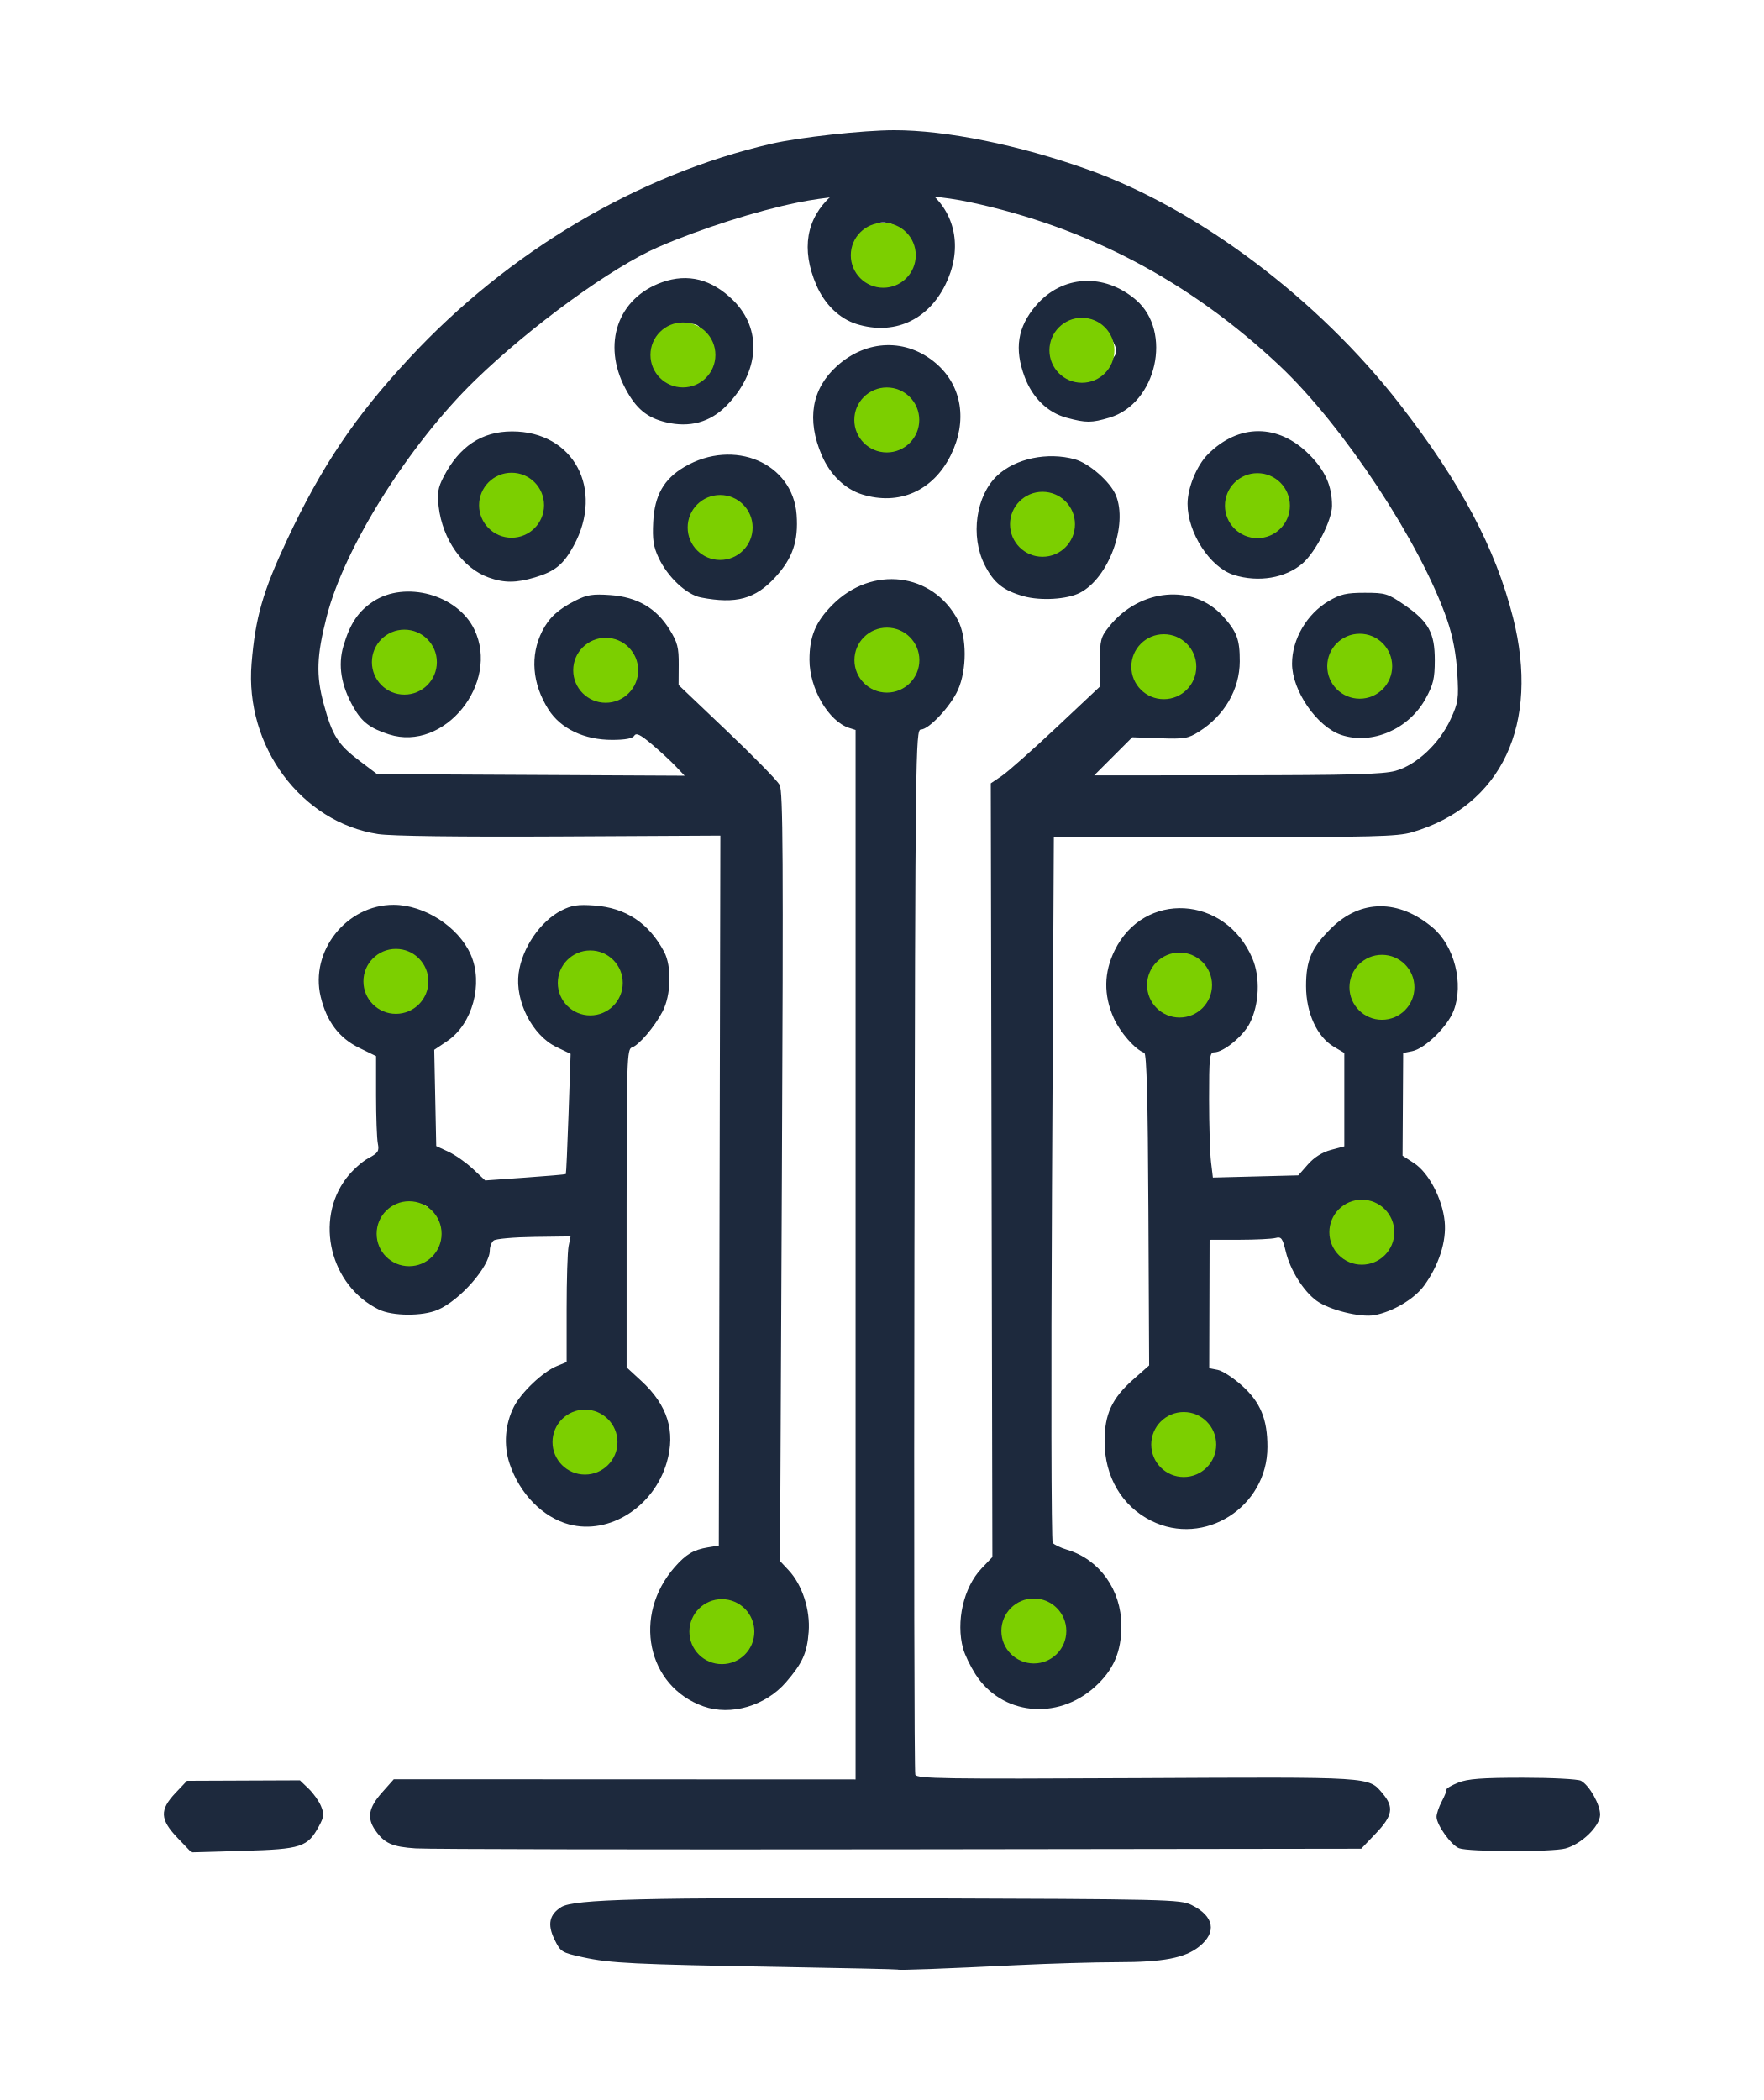
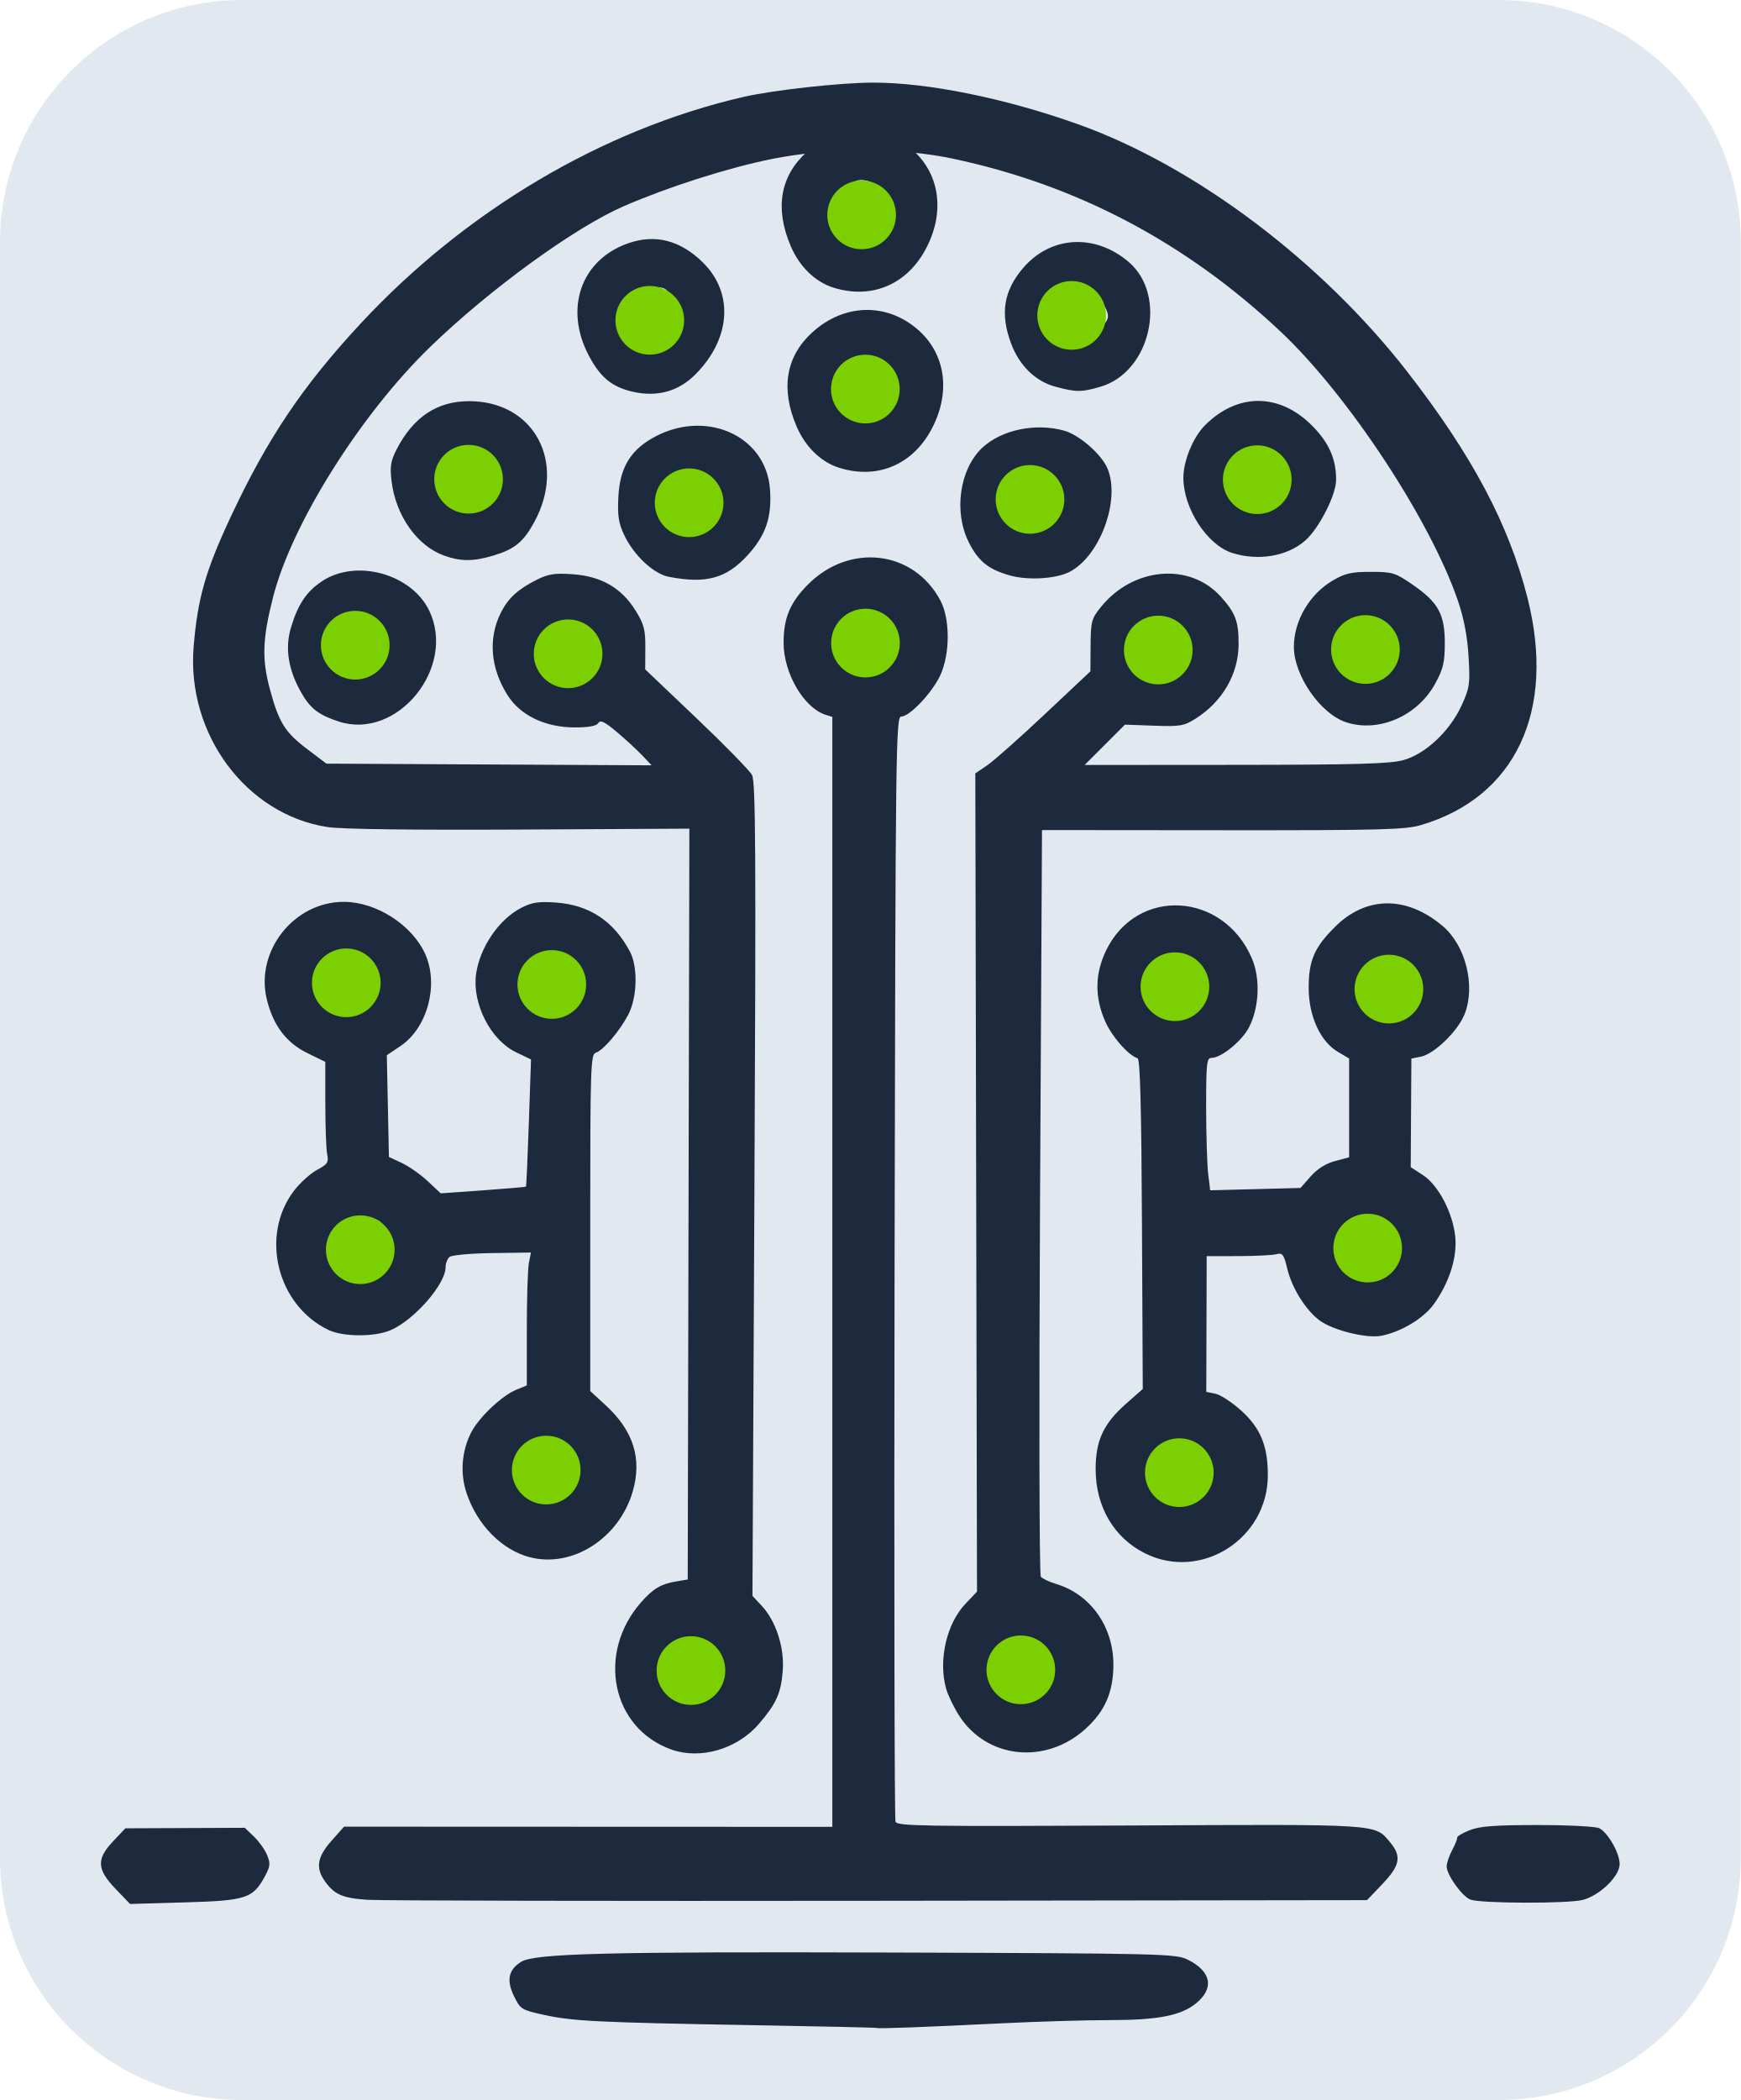
- <svg xmlns="http://www.w3.org/2000/svg" width="210mm" height="250mm" viewBox="0 0 210 250" version="1.1" id="svg5" xml:space="preserve">
+ <svg xmlns="http://www.w3.org/2000/svg" width="195.985mm" height="236.385mm" viewBox="0 0 195.985 236.385" version="1.1" id="svg5" xml:space="preserve">
  <defs id="defs2" />
-   <g id="layer1">
+   <g id="layer1" transform="translate(-8.14474,-6.199816)">
+     <rect style="fill:#e2e8f0;fill-opacity:1;stroke:none;stroke-width:1;stop-color:#000000" id="rect313" width="195.985" height="236.385" x="8.145" y="6.2" ry="27.247" />
    <g id="g16532" transform="translate(-3.296386,-9.728854)">
      <g id="g5778" transform="translate(0.1019745,0.01773491)" style="fill:#1d293d;fill-opacity:1">
        <path style="fill:#1d293d;fill-opacity:1;stroke-width:0.366" d="m 110.071,244.187 c -0.045,-0.04 -6.34,-0.182 -13.988,-0.316 -17.461,-0.305 -20.228,-0.442 -23.495,-1.156 -2.552,-0.558 -2.661,-0.627 -3.397,-2.147 -0.852,-1.761 -0.6,-2.939 0.819,-3.825 1.512,-0.944 9.687,-1.151 41.456,-1.047 30.768,0.1 32.249,0.135 33.587,0.8 2.687,1.334 3.034,3.243 0.901,4.951 -1.699,1.36 -4.292,1.856 -9.699,1.856 -2.673,0 -8.113,0.161 -12.088,0.357 -8.683,0.429 -13.985,0.627 -14.097,0.529 z M 24.346,228.526 c -2.114,-2.207 -2.17,-3.348 -0.261,-5.365 l 1.372,-1.449 6.721,-0.028 6.721,-0.028 1.028,0.985 c 0.566,0.542 1.233,1.478 1.482,2.081 0.388,0.937 0.355,1.279 -0.228,2.362 -1.36,2.525 -2.096,2.767 -9.011,2.967 l -6.192,0.179 -1.633,-1.704 z m 28.374,1.236 c -2.853,-0.19 -3.782,-0.607 -4.867,-2.186 -0.994,-1.446 -0.774,-2.672 0.8,-4.446 l 1.422,-1.602 27.487,0.01 27.487,0.01 V 159.081 96.612 l -0.756,-0.24 c -2.453,-0.779 -4.733,-4.683 -4.733,-8.106 0,-2.787 0.728,-4.532 2.735,-6.551 4.704,-4.733 11.929,-3.859 14.925,1.804 1.086,2.054 1.091,5.931 0.01,8.34 -0.877,1.955 -3.456,4.703 -4.415,4.703 -0.62,0 -0.655,2.882 -0.761,61.934 -0.061,34.064 -0.013,62.182 0.106,62.484 0.191,0.484 3.35,0.534 26.385,0.417 28.321,-0.145 27.546,-0.194 29.268,1.853 1.351,1.605 1.171,2.63 -0.831,4.728 l -1.738,1.821 -54.89,0.072 c -30.189,0.04 -56.125,-0.01 -57.634,-0.111 z M 111.234,89.819 c -0.096,-0.096 -0.393,0.188 -0.659,0.632 -0.463,0.771 -0.455,0.779 0.175,0.175 0.363,-0.347 0.581,-0.71 0.484,-0.807 z m 0.456,-1.084 c 0.433,-0.598 -0.477,-2.408 -1.62,-3.222 -0.62,-0.442 -1.018,-0.625 -0.883,-0.407 0.136,0.22 -0.079,0.481 -0.483,0.587 -0.534,0.14 -0.728,0.5 -0.728,1.354 0,0.957 0.195,1.237 1.098,1.578 0.604,0.228 1.098,0.645 1.098,0.928 0,0.436 0.096,0.438 0.64,0.011 0.352,-0.276 0.747,-0.649 0.877,-0.829 z m 65.202,141.006 c -0.937,-0.353 -2.681,-2.787 -2.681,-3.741 0,-0.366 0.281,-1.192 0.624,-1.836 0.343,-0.644 0.596,-1.279 0.561,-1.411 -0.035,-0.132 0.593,-0.502 1.396,-0.823 1.136,-0.455 2.84,-0.584 7.697,-0.584 3.431,0 6.541,0.163 6.913,0.361 1.012,0.542 2.317,2.869 2.283,4.071 -0.039,1.363 -2.228,3.479 -4.131,3.991 -1.615,0.435 -11.49,0.412 -12.661,-0.029 z m -89.956,-16.892 c -6.728,-2.385 -8.471,-10.824 -3.424,-16.573 1.356,-1.544 2.241,-2.069 3.973,-2.357 l 1.281,-0.213 0.093,-42.259 0.093,-42.259 -19.122,0.102 c -12.015,0.064 -20.048,-0.041 -21.614,-0.281 -9.165,-1.408 -15.893,-10.472 -15.075,-20.313 0.455,-5.473 1.34,-8.559 4.221,-14.705 4.11,-8.768 8.074,-14.657 14.582,-21.661 11.805,-12.705 27.226,-21.84 43.043,-25.497 3.361,-0.777 10.952,-1.618 14.647,-1.622 6.175,-0.008 14.907,1.767 23.106,4.696 13.154,4.699 27.371,15.399 37.083,27.906 7.259,9.348 11.388,17.124 13.487,25.394 3.229,12.724 -1.34,22.449 -12.02,25.586 -1.743,0.512 -4.68,0.587 -22.322,0.572 l -20.315,-0.018 -0.222,41.82 c -0.122,23.001 -0.083,41.999 0.087,42.218 0.17,0.219 0.943,0.588 1.718,0.82 3.855,1.155 6.44,4.771 6.454,9.028 0.01,3.117 -0.939,5.309 -3.165,7.31 -4.509,4.054 -11.13,3.332 -14.227,-1.552 -0.596,-0.939 -1.244,-2.289 -1.442,-3.001 -0.891,-3.208 0.046,-7.308 2.183,-9.555 l 1.296,-1.362 -0.095,-46.053 -0.095,-46.053 1.33,-0.902 c 0.731,-0.496 3.647,-3.081 6.478,-5.744 l 5.149,-4.842 0.021,-2.913 c 0.019,-2.695 0.105,-3.018 1.154,-4.319 3.625,-4.499 9.997,-5.057 13.497,-1.183 1.669,1.847 2.022,2.79 2.012,5.381 -0.013,3.333 -1.821,6.453 -4.847,8.363 -1.303,0.823 -1.747,0.897 -4.693,0.79 l -3.254,-0.118 -2.27,2.27 -2.27,2.27 16.997,-0.012 c 13.5,-0.01 17.383,-0.119 18.873,-0.53 2.501,-0.69 5.245,-3.262 6.569,-6.156 0.91,-1.99 0.971,-2.415 0.786,-5.514 -0.135,-2.256 -0.526,-4.31 -1.192,-6.26 C 172.364,74.429 163.115,60.386 155.518,53.239 144.851,43.205 132.62,36.749 118.642,33.775 c -5.992,-1.275 -14.027,-1.259 -20.443,0.04 -4.944,1.001 -11.604,3.125 -16.618,5.299 -5.541,2.402 -15.164,9.398 -21.841,15.878 -7.833,7.601 -15.554,19.9 -17.652,28.115 -1.203,4.711 -1.282,6.979 -0.363,10.381 1.023,3.789 1.69,4.851 4.266,6.796 l 2.099,1.585 18.306,0.095 18.306,0.095 -1.078,-1.135 c -0.593,-0.624 -1.875,-1.806 -2.848,-2.626 -1.357,-1.143 -1.841,-1.376 -2.074,-0.999 -0.202,0.327 -1.079,0.492 -2.621,0.494 -3.336,0.004 -6.144,-1.335 -7.594,-3.621 -1.942,-3.063 -2.211,-6.419 -0.747,-9.318 0.811,-1.607 1.915,-2.619 3.992,-3.662 1.358,-0.682 2.039,-0.788 4.124,-0.639 3.196,0.229 5.474,1.554 7.047,4.099 0.946,1.531 1.105,2.142 1.091,4.199 l -0.016,2.407 5.769,5.489 c 3.173,3.019 5.99,5.901 6.26,6.404 0.407,0.758 0.453,8.77 0.269,46.656 l -0.222,45.742 1.026,1.098 c 1.62,1.733 2.588,4.711 2.385,7.335 -0.195,2.522 -0.727,3.706 -2.686,5.98 -2.442,2.834 -6.573,4.047 -9.84,2.888 z m 39.704,-6.14 c -0.302,-0.195 -0.714,-0.355 -0.915,-0.355 -0.201,0 -0.119,0.16 0.183,0.355 0.302,0.195 0.714,0.355 0.915,0.355 0.201,0 0.119,-0.16 -0.183,-0.355 z m -34.474,-0.533 c 0.449,-0.449 -0.192,-0.438 -1.57,0.026 l -1.464,0.493 1.418,-0.161 c 0.78,-0.088 1.507,-0.25 1.616,-0.359 z m -3.949,-0.337 c 0,-0.076 -0.288,-0.364 -0.64,-0.64 -0.58,-0.455 -0.593,-0.442 -0.138,0.138 0.478,0.61 0.779,0.803 0.779,0.502 z M 75.225,91.17 c -0.604,-0.088 -1.345,-0.352 -1.647,-0.586 -0.478,-0.37 -0.484,-0.342 -0.047,0.215 0.31,0.395 0.94,0.619 1.647,0.586 l 1.144,-0.055 z m 67.414,-0.462 c -0.057,-0.757 -0.631,-1.049 -0.631,-0.321 0,0.278 -0.182,0.26 -0.566,-0.059 -0.311,-0.258 -0.487,-0.675 -0.391,-0.925 0.096,-0.251 -0.116,-0.719 -0.471,-1.041 -0.544,-0.492 -0.646,-0.5 -0.646,-0.05 0,0.294 0.126,0.457 0.28,0.361 0.154,-0.095 0.383,-0.005 0.51,0.199 0.126,0.205 0.056,0.372 -0.158,0.372 -0.578,0 -0.468,0.768 0.218,1.526 0.827,0.914 1.926,0.876 1.855,-0.063 z m -0.483,-1.244 c 0.257,0.098 0.682,-0.08 0.945,-0.397 0.377,-0.455 0.387,-0.777 0.045,-1.528 -0.238,-0.523 -0.536,-0.849 -0.661,-0.724 -0.125,0.125 -0.48,0.023 -0.788,-0.227 -0.461,-0.373 -0.505,-0.361 -0.248,0.065 0.234,0.388 0.161,0.461 -0.284,0.29 -0.328,-0.126 -0.697,-0.068 -0.819,0.13 -0.122,0.197 -0.086,0.335 0.08,0.307 0.993,-0.173 1.204,0.107 1.063,1.407 -0.082,0.755 -0.07,1.176 0.026,0.935 0.096,-0.24 0.385,-0.356 0.641,-0.258 z M 70.951,191.19 c -3.142,-0.836 -5.903,-3.654 -7.095,-7.243 -0.731,-2.202 -0.539,-4.698 0.523,-6.778 0.868,-1.702 3.444,-4.146 5.083,-4.821 l 1.189,-0.49 v -6.314 c 0,-3.473 0.105,-6.837 0.233,-7.477 l 0.233,-1.164 -4.349,0.059 c -2.392,0.033 -4.555,0.227 -4.807,0.431 -0.252,0.204 -0.457,0.731 -0.457,1.17 0,1.901 -3.538,5.946 -6.194,7.081 -1.833,0.783 -5.383,0.76 -7.034,-0.047 -5.768,-2.816 -7.679,-10.619 -3.834,-15.654 0.679,-0.889 1.843,-1.942 2.587,-2.34 1.191,-0.637 1.327,-0.849 1.144,-1.775 -0.114,-0.579 -0.208,-3.153 -0.208,-5.72 v -4.668 l -2.049,-1.003 c -2.358,-1.154 -3.842,-3.134 -4.546,-6.069 -1.301,-5.424 3.083,-10.951 8.681,-10.942 3.676,0.006 7.726,2.622 9.185,5.932 1.52,3.448 0.208,8.27 -2.799,10.291 l -1.548,1.04 0.119,5.729 0.119,5.729 1.451,0.674 c 0.798,0.371 2.11,1.291 2.915,2.046 l 1.464,1.372 4.757,-0.338 c 2.616,-0.186 4.794,-0.375 4.84,-0.421 0.045,-0.045 0.192,-3.284 0.326,-7.197 l 0.244,-7.114 -1.706,-0.822 c -2.846,-1.372 -4.935,-5.465 -4.48,-8.781 0.413,-3.011 2.581,-6.186 5.102,-7.473 1.204,-0.614 1.95,-0.727 3.888,-0.588 3.758,0.27 6.497,2.081 8.323,5.501 0.927,1.737 0.84,5.173 -0.18,7.121 -0.977,1.866 -2.816,4.019 -3.663,4.289 -0.569,0.182 -0.618,1.684 -0.618,19.137 v 18.94 l 1.769,1.63 c 3.105,2.862 4.083,6.001 3.015,9.676 -1.539,5.293 -6.835,8.661 -11.619,7.389 z m -17.316,-31.515 1.098,-0.528 -1.281,0.234 c -0.704,0.128 -1.487,0.236 -1.738,0.239 -0.252,0.003 -0.457,0.143 -0.457,0.311 0,0.46 1.146,0.337 2.379,-0.256 z m -3.293,-0.242 c -0.403,-0.228 -0.853,-0.594 -1.001,-0.812 -0.186,-0.275 -0.271,-0.262 -0.274,0.042 -0.006,0.456 1.003,1.185 1.641,1.185 0.201,0 0.037,-0.187 -0.366,-0.415 z m 3.842,-5.927 c 0,-0.079 -0.256,-0.242 -0.568,-0.362 -0.326,-0.125 -0.473,-0.064 -0.344,0.144 0.215,0.348 0.912,0.514 0.912,0.218 z m -3.195,-23.882 c -0.248,-0.1 -0.742,-0.106 -1.098,-0.014 -0.356,0.093 -0.153,0.175 0.45,0.182 0.604,0.007 0.895,-0.068 0.647,-0.169 z m 25.151,-1.066 c 0,-0.101 -0.329,-0.007 -0.732,0.209 -0.403,0.215 -0.732,0.474 -0.732,0.575 0,0.101 0.329,0.007 0.732,-0.209 0.403,-0.215 0.732,-0.474 0.732,-0.575 z m 0.092,-0.675 c 0.114,0.114 0.309,-0.113 0.433,-0.504 0.498,-1.571 -1.208,-3.735 -2.944,-3.735 -1.039,0 -2.615,1.249 -2.031,1.61 0.237,0.147 0.441,0.051 0.462,-0.216 0.02,-0.263 0.147,-0.083 0.283,0.401 0.135,0.484 0.572,1.06 0.97,1.281 0.398,0.22 0.845,0.565 0.992,0.766 0.172,0.234 0.271,0.218 0.274,-0.046 0.003,-0.226 0.41,-0.412 0.904,-0.412 0.849,0 0.863,0.033 0.257,0.595 -0.353,0.327 -0.454,0.473 -0.225,0.323 0.229,-0.149 0.51,-0.178 0.624,-0.064 z m -23.135,-2.389 c -0.59,-1.102 -1.173,-1.294 -0.687,-0.227 0.235,0.516 0.571,0.938 0.748,0.938 0.176,0 0.149,-0.32 -0.061,-0.711 z m -1.656,-0.844 c -0.044,-0.62 -0.322,-0.854 -1.126,-0.948 l -1.067,-0.124 1.023,0.948 c 1.241,1.15 1.243,1.15 1.17,0.124 z m 88.817,66.114 c -3.501,-1.745 -5.56,-5.245 -5.566,-9.462 -0.005,-3.231 0.88,-5.139 3.42,-7.378 l 1.885,-1.662 -0.089,-18.545 c -0.063,-13.155 -0.207,-18.584 -0.494,-18.68 -1.067,-0.356 -2.888,-2.434 -3.65,-4.164 -1.204,-2.734 -1.161,-5.384 0.129,-8.021 3.48,-7.112 13.16,-6.566 16.383,0.925 0.973,2.262 0.843,5.503 -0.312,7.767 -0.778,1.526 -3.124,3.443 -4.213,3.443 -0.557,0 -0.62,0.576 -0.618,5.58 0.002,3.069 0.105,6.424 0.228,7.455 l 0.225,1.875 5.085,-0.132 5.085,-0.132 1.142,-1.3 c 0.739,-0.842 1.705,-1.451 2.737,-1.727 l 1.596,-0.427 v -5.56 -5.56 l -1.263,-0.745 c -1.981,-1.169 -3.287,-4.025 -3.291,-7.195 -0.004,-3.099 0.643,-4.586 3.012,-6.922 3.5,-3.451 8.028,-3.467 12.079,-0.043 2.572,2.174 3.705,6.667 2.485,9.861 -0.728,1.907 -3.411,4.531 -4.946,4.838 l -1.068,0.214 -0.037,6.113 -0.037,6.113 1.372,0.891 c 1.739,1.129 3.371,4.24 3.642,6.943 0.234,2.332 -0.684,5.198 -2.441,7.624 -1.147,1.584 -3.711,3.112 -5.914,3.525 -1.664,0.312 -5.426,-0.628 -6.914,-1.728 -1.562,-1.155 -3.119,-3.643 -3.641,-5.819 -0.389,-1.623 -0.539,-1.823 -1.223,-1.64 -0.429,0.115 -2.371,0.211 -4.316,0.214 l -3.537,0.005 -0.022,7.641 -0.022,7.641 1.024,0.205 c 0.563,0.113 1.862,0.958 2.885,1.878 2.19,1.969 3.026,3.992 3.021,7.31 -0.011,7.151 -7.519,11.921 -13.821,8.78 z m 5.409,-12.047 c -0.251,-0.302 -0.806,-0.541 -1.234,-0.532 -0.649,0.014 -0.596,0.1 0.319,0.519 1.432,0.656 1.448,0.656 0.915,0.013 z m 21.198,-19.188 c 0.632,-0.4 0.892,-1.606 0.268,-1.243 -0.234,0.136 -0.136,-0.083 0.217,-0.487 0.628,-0.718 0.614,-0.734 -0.61,-0.703 -0.689,0.017 -1.359,0.138 -1.49,0.269 -0.131,0.131 0.062,0.213 0.427,0.183 0.371,-0.031 0.665,0.187 0.665,0.494 0,0.302 0.247,0.671 0.549,0.82 0.398,0.197 0.348,0.241 -0.183,0.161 -0.403,-0.061 -0.693,-0.3 -0.645,-0.533 0.051,-0.247 -0.154,-0.33 -0.494,-0.199 -0.32,0.123 -0.727,-0.007 -0.905,-0.288 -0.266,-0.419 -0.324,-0.422 -0.329,-0.014 -0.003,0.29 -0.234,0.409 -0.555,0.286 -0.836,-0.321 -0.655,0.383 0.264,1.026 0.908,0.636 2.031,0.727 2.82,0.227 z m 1.629,-1.689 c 0.125,-0.326 0.064,-0.473 -0.144,-0.344 -0.199,0.123 -0.362,0.379 -0.362,0.568 0,0.526 0.262,0.41 0.506,-0.224 z m -0.292,-1.719 c -0.117,-0.252 -0.315,-0.746 -0.439,-1.098 -0.272,-0.771 -0.859,-0.815 -1.788,-0.136 -0.647,0.473 -0.618,0.52 0.479,0.761 0.643,0.141 1.169,0.408 1.169,0.594 0,0.185 0.178,0.337 0.396,0.337 0.218,0 0.3,-0.206 0.183,-0.457 z m -23.016,-26.164 c 0.384,-0.352 0.485,-0.497 0.224,-0.321 -0.325,0.219 -0.475,0.132 -0.475,-0.274 0,-0.523 0.398,-0.748 1.152,-0.65 0.13,0.017 0.146,-0.319 0.034,-0.746 -0.124,-0.474 -0.059,-0.687 0.168,-0.547 0.704,0.435 0.04,-1.548 -0.834,-2.491 -0.7,-0.755 -1.09,-0.891 -2.062,-0.72 -1.413,0.249 -2.848,1.479 -2.848,2.441 0,0.568 0.122,0.616 0.732,0.289 0.748,-0.4 0.917,-0.166 0.751,1.043 -0.037,0.272 0.08,0.403 0.262,0.291 0.181,-0.112 0.329,0.036 0.329,0.329 0,0.651 -0.844,0.709 -1.099,0.075 -0.146,-0.362 -0.191,-0.361 -0.213,0.005 -0.03,0.481 2.038,1.912 2.767,1.914 0.229,7.3e-4 0.731,-0.287 1.115,-0.639 z m -1.011,-0.183 c -0.226,-0.739 -0.209,-1.372 0.038,-1.372 0.171,0 0.286,0.329 0.256,0.732 -0.047,0.625 -0.198,0.953 -0.293,0.64 z m -3.265,-3.529 c 0,-0.18 0.27,-0.43 0.601,-0.557 0.502,-0.193 0.525,-0.139 0.138,0.327 -0.527,0.635 -0.739,0.701 -0.739,0.23 z m 28.676,3.021 c 1.098,-1.098 1.217,-2.243 0.398,-3.826 -0.649,-1.254 -1.786,-1.804 -3.181,-1.538 -1.165,0.223 -2.281,1.361 -1.915,1.953 0.196,0.317 0.347,0.299 0.579,-0.068 0.173,-0.273 0.315,-0.332 0.315,-0.131 0,0.201 -0.15,0.603 -0.334,0.893 -0.319,0.504 0.249,2.072 1.167,3.224 0.599,0.751 1.941,0.521 2.97,-0.507 z M 49.508,97.14 c -2.259,-0.729 -3.225,-1.466 -4.232,-3.227 -1.475,-2.579 -1.872,-5.007 -1.195,-7.302 0.785,-2.659 1.754,-4.112 3.524,-5.283 3.835,-2.538 10.046,-0.834 12.05,3.304 3.099,6.401 -3.574,14.627 -10.146,12.507 z m 113.357,0.062 c -2.882,-0.962 -5.855,-5.268 -5.855,-8.482 0,-2.919 1.76,-5.925 4.366,-7.457 1.394,-0.82 2.108,-0.983 4.291,-0.983 2.458,0 2.749,0.09 4.74,1.464 2.867,1.978 3.6,3.319 3.595,6.577 -0.003,2.153 -0.179,2.893 -1.084,4.547 -2.001,3.66 -6.396,5.555 -10.053,4.335 z m 1.83,-6.637 c 0,-0.079 -0.256,-0.242 -0.568,-0.362 -0.326,-0.125 -0.473,-0.064 -0.344,0.144 0.215,0.348 0.912,0.514 0.912,0.218 z M 86.64,80.84 c -1.722,-0.333 -3.96,-2.432 -5.037,-4.724 -0.623,-1.326 -0.752,-2.176 -0.646,-4.268 0.16,-3.163 1.269,-5.118 3.719,-6.554 5.901,-3.458 12.907,-0.469 13.353,5.698 0.227,3.133 -0.467,5.17 -2.528,7.425 -2.382,2.606 -4.674,3.233 -8.86,2.423 z m 3.771,-7.319 c 0,-0.195 -0.247,-0.26 -0.549,-0.144 -0.302,0.116 -0.549,0.275 -0.549,0.354 0,0.079 0.247,0.144 0.549,0.144 0.302,0 0.549,-0.16 0.549,-0.354 z m 0.528,-2.726 c -0.39,-0.285 -0.788,-0.441 -0.883,-0.346 -0.201,0.201 0.742,0.851 1.248,0.859 0.189,0.003 0.025,-0.228 -0.365,-0.513 z m 0.408,-0.773 c -0.391,-0.295 -0.885,-0.531 -1.098,-0.524 -0.213,0.007 0.024,0.248 0.527,0.536 1.185,0.678 1.474,0.672 0.57,-0.012 z m 33.706,10.668 c -2.42,-0.678 -3.559,-1.593 -4.635,-3.723 -1.738,-3.44 -1.05,-8.267 1.52,-10.662 2.167,-2.02 5.982,-2.814 9.21,-1.917 1.704,0.473 4.209,2.661 4.879,4.262 1.481,3.537 -0.837,9.858 -4.266,11.631 -1.525,0.788 -4.669,0.98 -6.707,0.41 z m 3.015,-7.201 c 0.444,0.274 2.962,-0.846 2.962,-1.317 0,-0.093 -0.147,-0.077 -0.328,0.034 -0.18,0.111 -0.419,-0.035 -0.53,-0.326 -0.135,-0.352 -0.026,-0.46 0.328,-0.325 0.769,0.295 0.651,-0.248 -0.265,-1.223 -1.699,-1.808 -6.009,-0.233 -5.192,1.898 0.116,0.302 0.481,0.546 0.812,0.543 0.345,-0.003 0.445,-0.12 0.235,-0.274 -0.46,-0.338 -0.685,-1.311 -0.24,-1.036 0.18,0.111 0.538,0.711 0.796,1.333 0.258,0.622 0.571,0.963 0.698,0.759 0.132,-0.214 0.44,-0.241 0.725,-0.065 z m -66.706,4.971 c -3.072,-1.095 -5.485,-4.519 -5.946,-8.437 -0.189,-1.606 -0.084,-2.245 0.581,-3.536 1.875,-3.64 4.554,-5.419 8.163,-5.419 7.305,0 11.002,6.865 7.331,13.611 -1.218,2.238 -2.226,3.062 -4.617,3.772 -2.255,0.67 -3.653,0.672 -5.513,0.009 z m 88.7,-0.309 c -2.82,-0.898 -5.493,-5.015 -5.493,-8.461 0,-1.906 1.099,-4.574 2.434,-5.909 3.66,-3.66 8.361,-3.653 12.033,0.019 1.914,1.914 2.732,3.748 2.732,6.126 0,1.692 -1.922,5.464 -3.483,6.834 -2.021,1.775 -5.284,2.327 -8.223,1.391 z m 3.191,-5.595 c -0.122,-0.122 -0.437,-0.135 -0.701,-0.029 -0.292,0.117 -0.205,0.204 0.221,0.221 0.386,0.016 0.602,-0.071 0.48,-0.192 z m 2.267,-2.289 c 0.565,-1.056 0.506,-1.326 -0.569,-2.604 -0.827,-0.983 -1.123,-1.109 -2.099,-0.895 -1.912,0.42 -2.793,1.206 -2.793,2.493 0,1.719 0.868,2.72 2.476,2.854 1.409,0.117 2.195,-0.369 2.986,-1.848 z m -49.697,-1.699 c -2.042,-0.637 -3.806,-2.346 -4.795,-4.645 -1.835,-4.266 -1.212,-7.924 1.814,-10.644 3.545,-3.187 8.271,-3.314 11.774,-0.316 3.115,2.667 3.788,6.892 1.746,10.978 -2.11,4.221 -6.15,5.996 -10.539,4.627 z m 4.743,-6.741 c 1.275,-1.275 1.492,-3.559 0.429,-4.517 -1.006,-0.906 -2.45,-1.137 -2.996,-0.479 -0.259,0.313 -0.594,0.493 -0.743,0.401 -0.149,-0.092 -0.194,0.239 -0.099,0.736 0.095,0.497 0.395,0.904 0.668,0.904 0.302,0 0.408,0.227 0.271,0.582 -0.173,0.451 -0.019,0.555 0.684,0.463 0.499,-0.065 1.176,0.15 1.505,0.48 0.554,0.554 0.553,0.635 -0.011,1.092 -0.379,0.307 -0.509,0.328 -0.345,0.055 0.412,-0.686 -0.948,-1.222 -2.172,-0.856 -0.868,0.26 -0.915,0.323 -0.26,0.349 0.934,0.037 1.406,0.599 0.812,0.967 -0.291,0.18 -0.266,0.346 0.086,0.569 0.772,0.489 1.025,0.402 2.171,-0.744 z m -1.858,-0.76 c -0.33,-0.213 -0.375,-0.357 -0.113,-0.36 0.24,-0.003 0.538,0.159 0.662,0.36 0.281,0.454 0.154,0.454 -0.549,0 z M 82.485,59.985 c -2.269,-0.541 -3.561,-1.612 -4.837,-4.012 -2.819,-5.303 -0.917,-10.797 4.386,-12.668 3.057,-1.079 5.884,-0.361 8.43,2.142 3.503,3.442 3.171,8.567 -0.816,12.593 -1.93,1.949 -4.368,2.611 -7.164,1.945 z m 3.663,-6.041 c 0.372,-0.282 0.566,-0.693 0.43,-0.912 -0.138,-0.223 -0.032,-0.355 0.238,-0.299 0.712,0.148 0.8,-1.618 0.158,-3.155 -0.454,-1.087 -0.739,-1.318 -1.618,-1.318 -0.587,0 -1.534,0.367 -2.105,0.817 -0.571,0.449 -0.899,0.573 -0.73,0.274 0.211,-0.371 0.098,-0.344 -0.359,0.087 -1.01,0.952 -0.363,3.117 1.259,4.207 1.435,0.964 1.797,1.004 2.727,0.299 z m 44.037,5.503 c -2.266,-0.609 -4.075,-2.367 -5.011,-4.87 -1.253,-3.349 -0.842,-5.933 1.351,-8.495 3.111,-3.635 8.103,-3.919 11.893,-0.678 4.4,3.763 2.472,12.358 -3.146,14.026 -2.152,0.639 -2.765,0.641 -5.088,0.016 z m 4.615,-6.339 c 1.547,-1.174 1.621,-1.584 0.588,-3.255 -1.108,-1.793 -1.905,-2.116 -3.431,-1.392 -1.511,0.717 -1.887,1.132 -2.218,2.453 -0.208,0.83 -0.048,1.194 0.924,2.102 1.458,1.362 2.434,1.384 4.137,0.092 z" id="path302" />
        <path d="m 105.172,48.289 c -2.042,-0.637 -3.806,-2.346 -4.795,-4.645 -1.835,-4.266 -1.212,-7.924 1.814,-10.644 3.545,-3.187 8.271,-3.314 11.774,-0.316 3.115,2.667 3.788,6.892 1.746,10.978 -2.11,4.221 -6.15,5.996 -10.539,4.627 z m 4.743,-6.741 c 1.275,-1.275 1.492,-3.559 0.429,-4.517 -1.006,-0.906 -2.45,-1.137 -2.996,-0.479 -0.259,0.313 -0.594,0.493 -0.743,0.401 -0.149,-0.092 -0.194,0.239 -0.099,0.736 0.095,0.497 0.395,0.904 0.668,0.904 0.302,0 0.408,0.227 0.271,0.582 -0.173,0.451 -0.019,0.555 0.684,0.463 0.499,-0.065 1.176,0.15 1.505,0.48 0.554,0.554 0.553,0.635 -0.011,1.092 -0.379,0.307 -0.509,0.328 -0.345,0.055 0.412,-0.686 -0.948,-1.222 -2.172,-0.856 -0.868,0.26 -0.915,0.323 -0.26,0.349 0.934,0.037 1.406,0.599 0.812,0.967 -0.291,0.18 -0.266,0.346 0.086,0.569 0.772,0.489 1.025,0.402 2.171,-0.744 z m -1.858,-0.76 c -0.33,-0.213 -0.375,-0.357 -0.113,-0.36 0.24,-0.003 0.538,0.159 0.662,0.36 0.281,0.454 0.154,0.454 -0.549,0 z" style="fill:#1d293d;fill-opacity:1;stroke-width:0.366" id="path2797" />
      </g>
      <g id="g5803" style="fill:#7ccf00;fill-opacity:1">
        <circle style="fill:#7ccf00;fill-opacity:1;stroke:none;stroke-width:0.265;stop-color:#000000" id="path356" cx="84.598" cy="51.983" r="3.867" />
        <circle style="fill:#7ccf00;fill-opacity:1;stroke:none;stroke-width:0.265;stop-color:#000000" id="circle1638" cx="108.867" cy="59.723" r="3.867" />
        <circle style="fill:#7ccf00;fill-opacity:1;stroke:none;stroke-width:0.265;stop-color:#000000" id="circle1640" cx="89.028" cy="72.523" r="3.867" />
        <circle style="fill:#7ccf00;fill-opacity:1;stroke:none;stroke-width:0.265;stop-color:#000000" id="circle1642" cx="75.403" cy="89.524" r="3.867" />
        <circle style="fill:#7ccf00;fill-opacity:1;stroke:none;stroke-width:0.265;stop-color:#000000" id="circle1644" cx="132.095" cy="51.43" r="3.867" />
        <circle style="fill:#7ccf00;fill-opacity:1;stroke:none;stroke-width:0.265;stop-color:#000000" id="circle1646" cx="127.404" cy="72.143" r="3.867" />
        <circle style="fill:#7ccf00;fill-opacity:1;stroke:none;stroke-width:0.265;stop-color:#000000" id="circle1648" cx="152.99" cy="69.924" r="3.867" />
        <circle style="fill:#7ccf00;fill-opacity:1;stroke:none;stroke-width:0.265;stop-color:#000000" id="circle1650" cx="165.167" cy="89.041" r="3.867" />
        <circle style="fill:#7ccf00;fill-opacity:1;stroke:none;stroke-width:0.265;stop-color:#000000" id="circle1652" cx="141.846" cy="89.098" r="3.867" />
        <circle style="fill:#7ccf00;fill-opacity:1;stroke:none;stroke-width:0.265;stop-color:#000000" id="circle1654" cx="108.881" cy="88.314" r="3.867" />
        <circle style="fill:#7ccf00;fill-opacity:1;stroke:none;stroke-width:0.265;stop-color:#000000" id="circle1656" cx="64.197" cy="69.873" r="3.867" />
        <circle style="fill:#7ccf00;fill-opacity:1;stroke:none;stroke-width:0.265;stop-color:#000000" id="circle1658" cx="51.438" cy="88.554" r="3.867" />
        <circle style="fill:#7ccf00;fill-opacity:1;stroke:none;stroke-width:0.265;stop-color:#000000" id="circle1662" cx="167.813" cy="127.265" r="3.867" />
        <circle style="fill:#7ccf00;fill-opacity:1;stroke:none;stroke-width:0.265;stop-color:#000000" id="circle1664" cx="143.72" cy="126.996" r="3.867" />
        <circle style="fill:#7ccf00;fill-opacity:1;stroke:none;stroke-width:0.265;stop-color:#000000" id="circle1666" cx="165.42" cy="156.418" r="3.867" />
        <circle style="fill:#7ccf00;fill-opacity:1;stroke:none;stroke-width:0.265;stop-color:#000000" id="circle1668" cx="144.216" cy="181.697" r="3.867" />
        <circle style="fill:#7ccf00;fill-opacity:1;stroke:none;stroke-width:0.265;stop-color:#000000" id="circle1670" cx="73.567" cy="126.744" r="3.867" />
        <circle style="fill:#7ccf00;fill-opacity:1;stroke:none;stroke-width:0.265;stop-color:#000000" id="circle1672" cx="50.428" cy="126.558" r="3.867" />
        <circle style="fill:#7ccf00;fill-opacity:1;stroke:none;stroke-width:0.265;stop-color:#000000" id="circle1674" cx="52.001" cy="156.602" r="3.867" />
        <circle style="fill:#7ccf00;fill-opacity:1;stroke:none;stroke-width:0.265;stop-color:#000000" id="circle1676" cx="72.938" cy="181.407" r="3.867" />
        <circle style="fill:#7ccf00;fill-opacity:1;stroke:none;stroke-width:0.265;stop-color:#000000" id="circle1678" cx="89.232" cy="203.973" r="3.867" />
        <circle style="fill:#7ccf00;fill-opacity:1;stroke:none;stroke-width:0.265;stop-color:#000000" id="circle1680" cx="126.373" cy="203.893" r="3.867" />
        <circle style="fill:#7ccf00;fill-opacity:1;stroke:none;stroke-width:0.265;stop-color:#000000" id="circle1660" cx="108.449" cy="40.117" r="3.867" />
      </g>
    </g>
  </g>
</svg>
